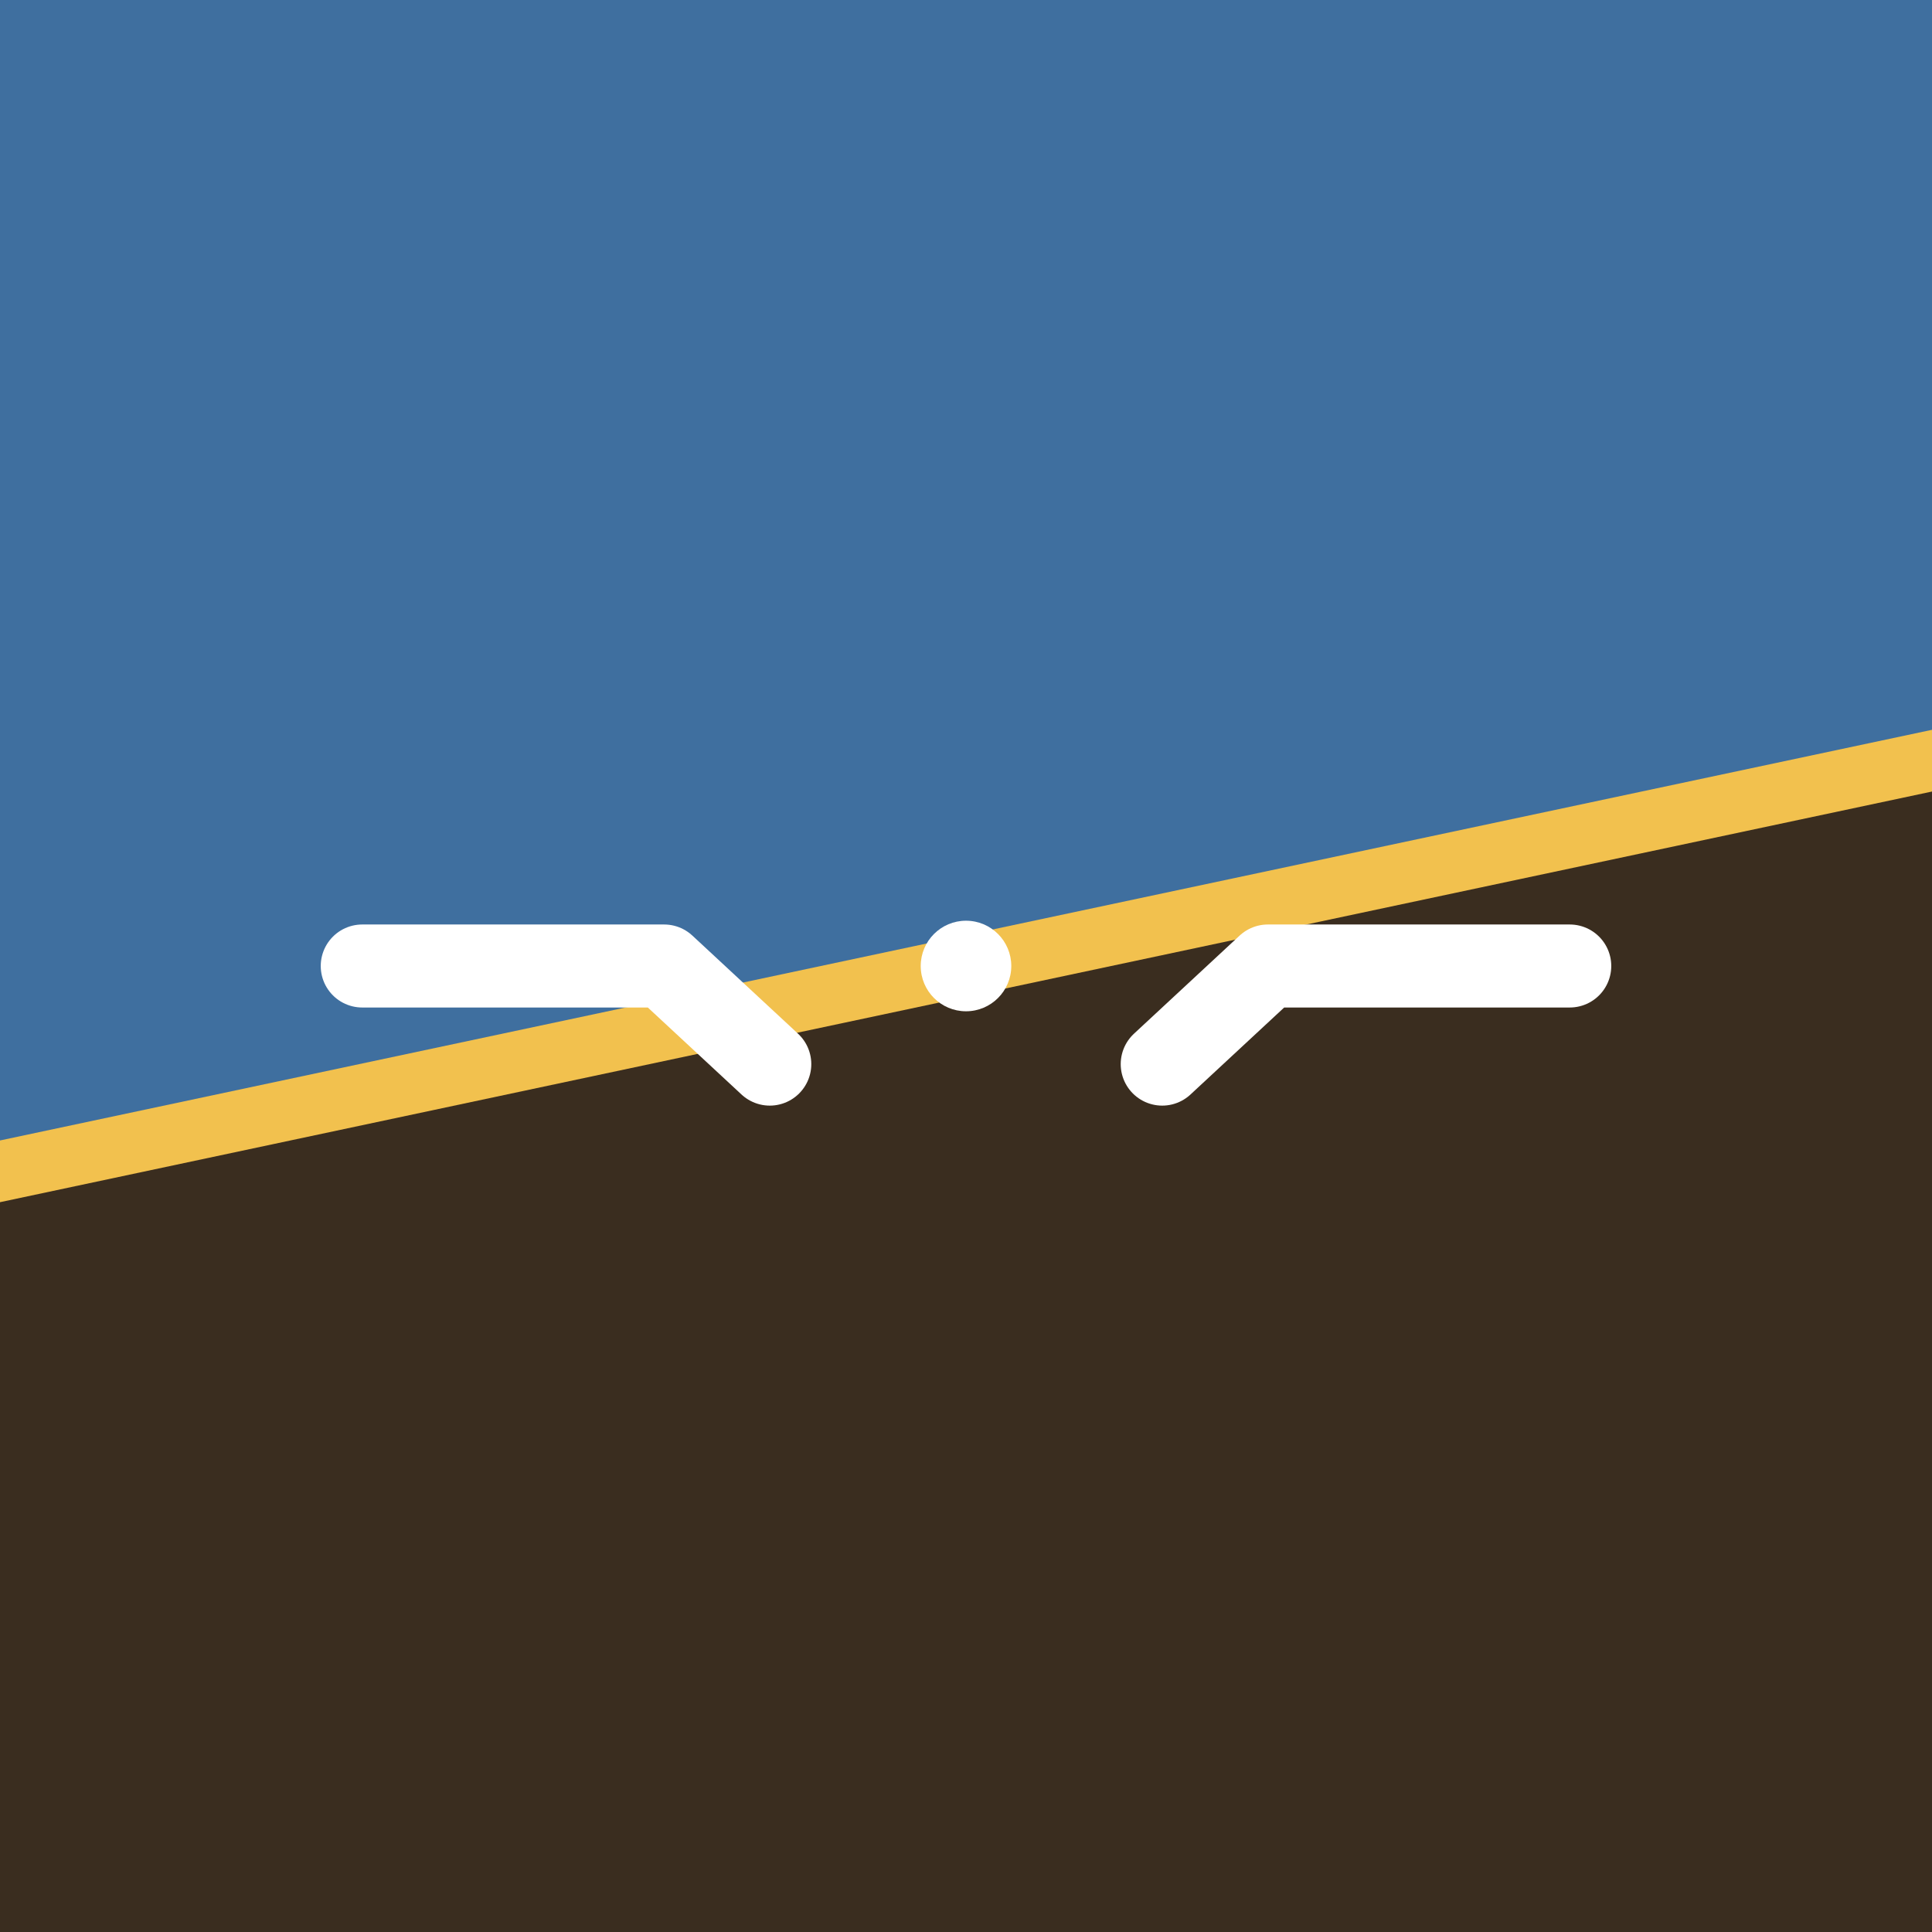
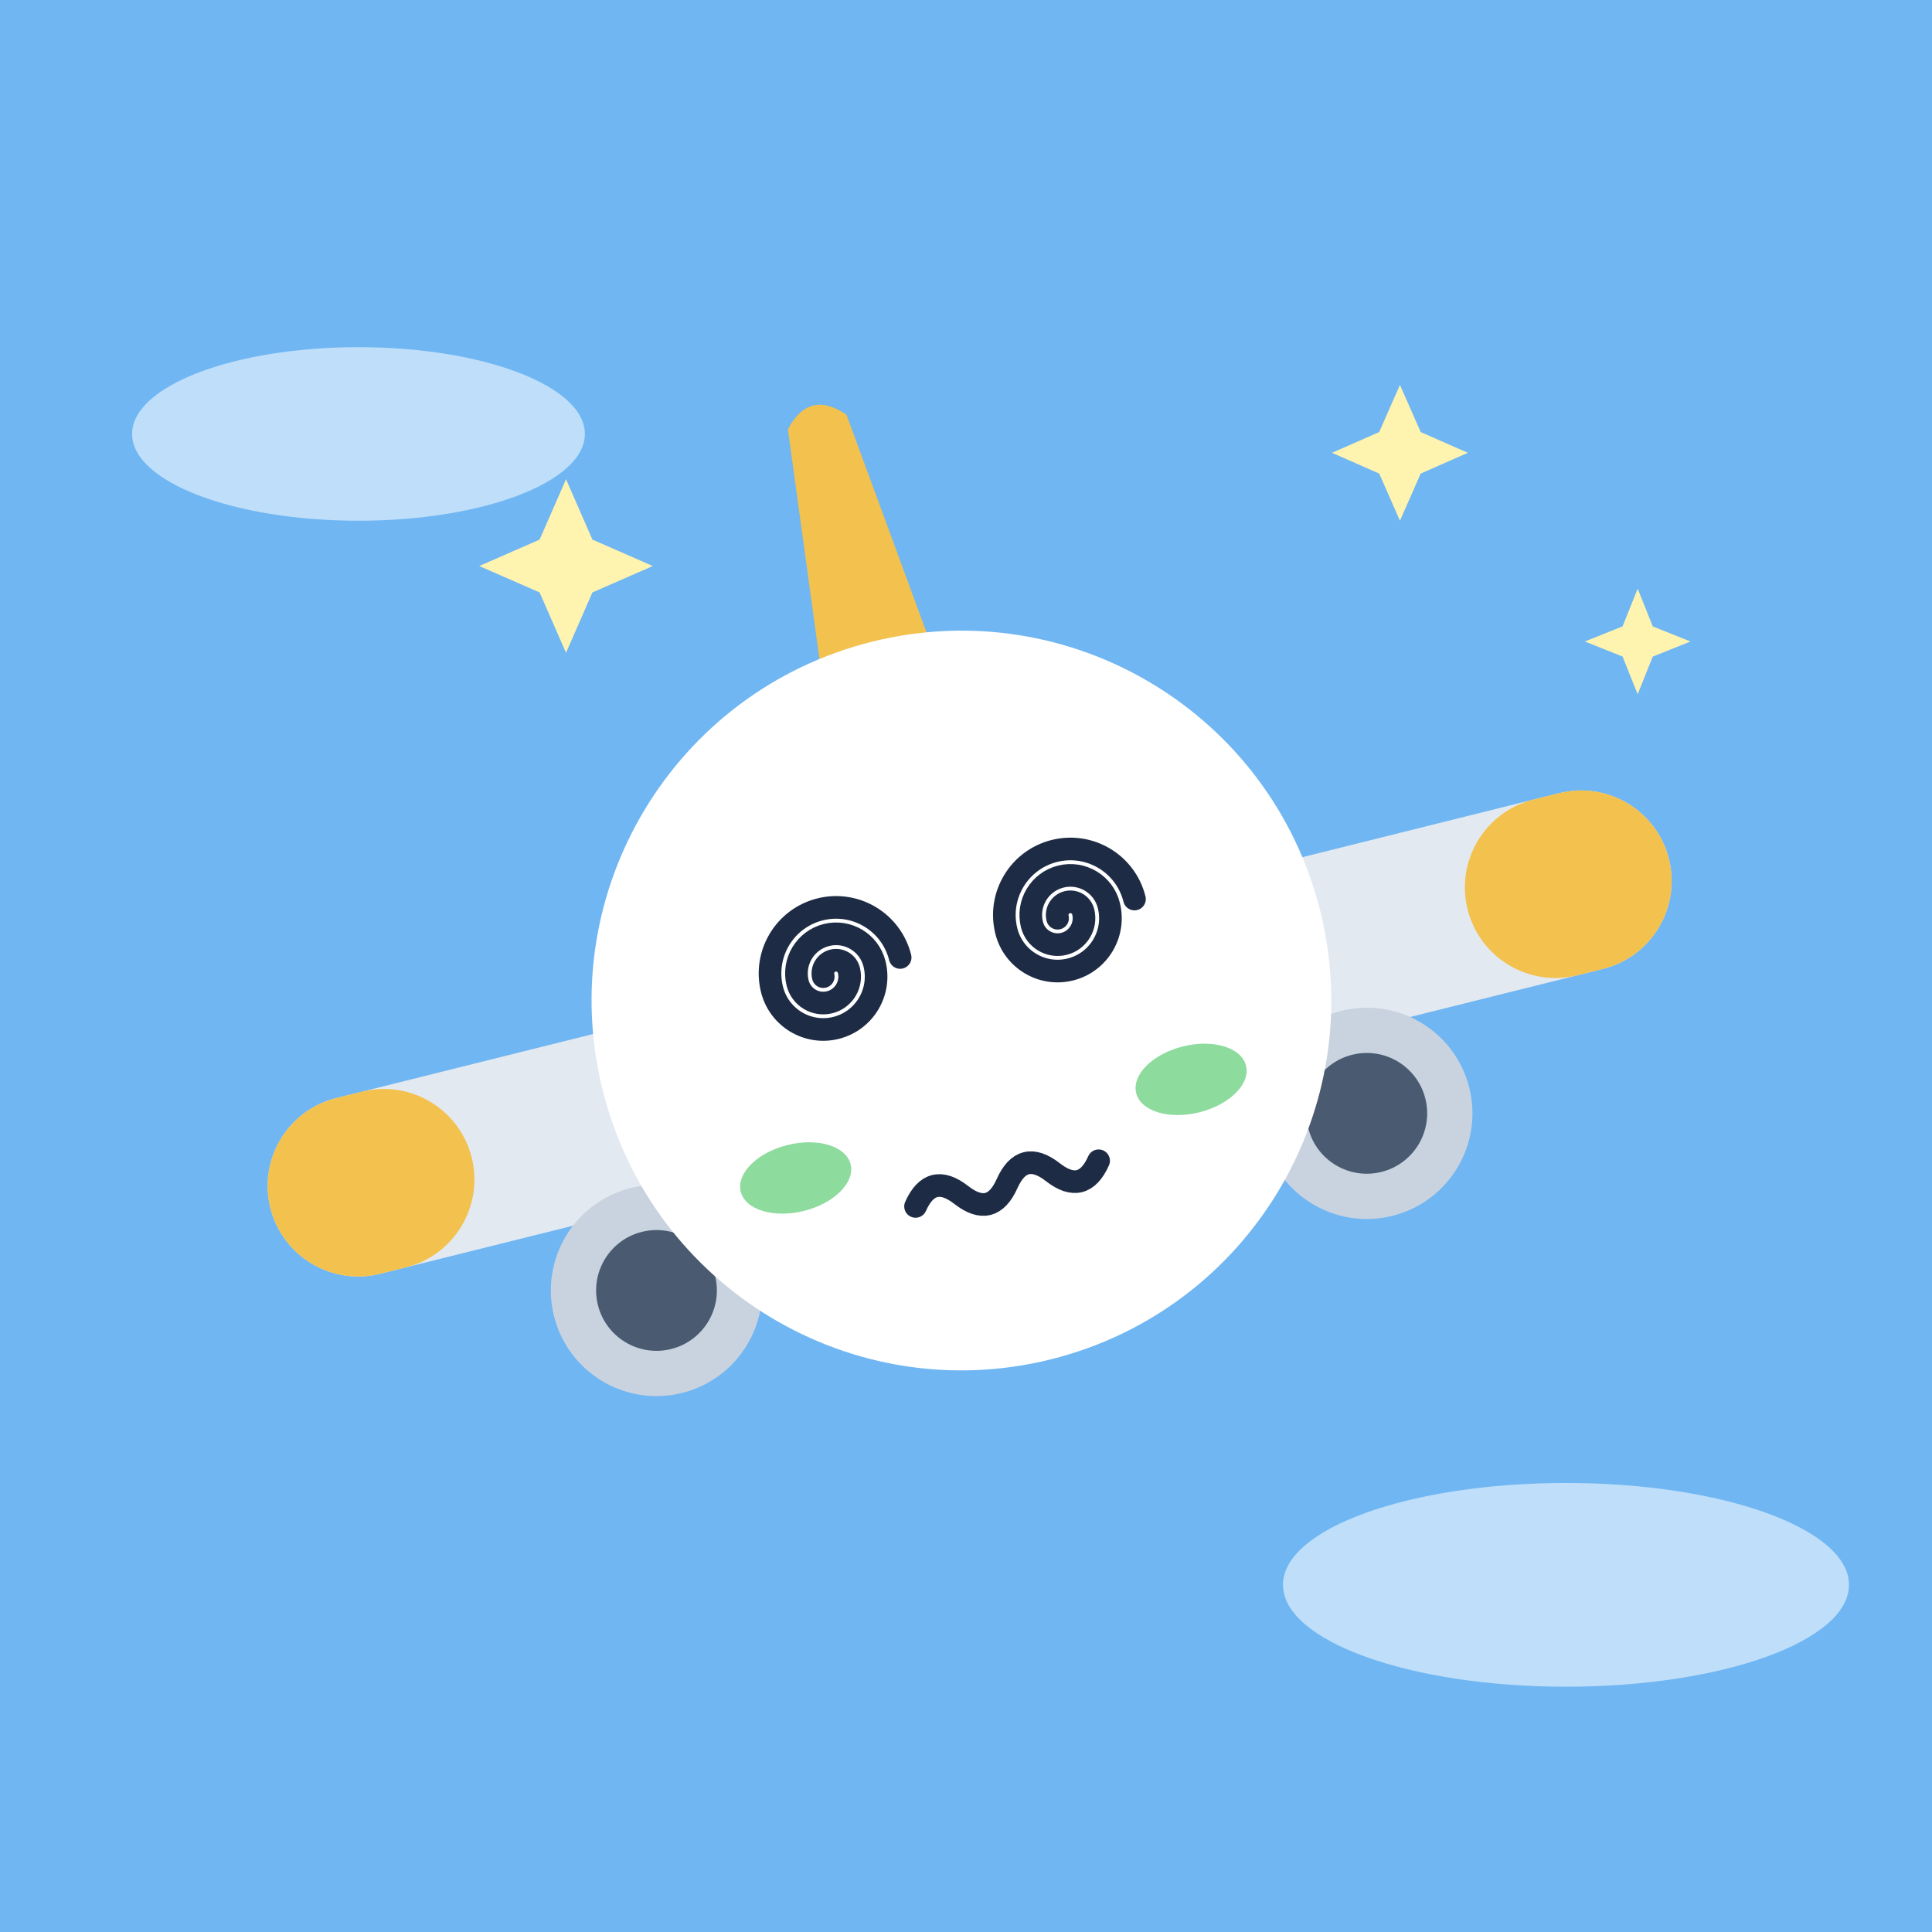
- <svg xmlns="http://www.w3.org/2000/svg" width="512" height="512" viewBox="0 0 512 512">
-   <rect width="512" height="512" rx="112" fill="#0b1220" />
-   <g transform="rotate(-12 256 256)">
-     <rect x="-100" y="-100" width="712" height="356" fill="#3f6f9f" />
-     <rect x="-100" y="256" width="712" height="356" fill="#3a2d1f" />
-     <rect x="-100" y="248" width="712" height="16" fill="#f2c14e" />
+ <svg xmlns="http://www.w3.org/2000/svg" width="1024" height="1024" viewBox="0 0 1024 1024">
+   <rect width="1024" height="1024" fill="#6FB6F2" />
+   <ellipse cx="190" cy="230" rx="120" ry="46" fill="#FFFFFF" opacity=".55" />
+   <ellipse cx="830" cy="840" rx="150" ry="54" fill="#FFFFFF" opacity=".55" />
+   <path d="M300 254 L314 286 L346 300 L314 314 L300 346 L286 314 L254 300 L286 286 Z" fill="#FFF3B0" />
+   <path d="M742 204 L753 229 L778 240 L753 251 L742 276 L731 251 L706 240 L731 229 Z" fill="#FFF3B0" />
+   <path d="M868 312 L876 332 L896 340 L876 348 L868 368 L860 348 L840 340 L860 332 Z" fill="#FFF3B0" />
+   <g transform="rotate(-14 512 540)">
+     <rect x="130" y="500" width="764" height="96" rx="48" fill="#E3E9F1" />
+     <rect x="130" y="500" width="110" height="96" rx="48" fill="#F2C14E" />
+     <rect x="784" y="500" width="110" height="96" rx="48" fill="#F2C14E" />
+     <circle cx="318" cy="640" r="56" fill="#C9D3DF" />
+     <circle cx="318" cy="640" r="32" fill="#4A5A70" />
+     <circle cx="706" cy="640" r="56" fill="#C9D3DF" />
+     <circle cx="706" cy="640" r="32" fill="#4A5A70" />
+     <path d="M478 380 L496 214 Q512 196 528 214 L546 380 Z" fill="#F2C14E" />
+     <circle cx="512" cy="530" r="196" fill="#FFFFFF" />
+     <path d="M444 500 a7 7 0 0 1 14 0 a14 14 0 0 1 -28 0 a21 21 0 0 1 42 0 a28 28 0 0 1 -56 0 a35 35 0 0 1 70 0" fill="none" stroke="#1D2B44" stroke-width="12" stroke-linecap="round" />
+     <path d="M572 500 a7 7 0 0 1 14 0 a14 14 0 0 1 -28 0 a21 21 0 0 1 42 0 a28 28 0 0 1 -56 0 a35 35 0 0 1 70 0" fill="none" stroke="#1D2B44" stroke-width="12" stroke-linecap="round" />
+     <ellipse cx="404" cy="600" rx="30" ry="18" fill="#8EDB9E" />
+     <ellipse cx="620" cy="600" rx="30" ry="18" fill="#8EDB9E" />
+     <path d="M462 630 q12.5 -16 25 0 t25 0 t25 0 t25 0" fill="none" stroke="#1D2B44" stroke-width="12" stroke-linecap="round" stroke-linejoin="round" />
  </g>
-   <path d="M96 256h80l28 26M416 256h-80l-28 26" fill="none" stroke="#fff" stroke-width="22" stroke-linecap="round" stroke-linejoin="round" />
-   <circle cx="256" cy="256" r="12" fill="#fff" />
</svg>
